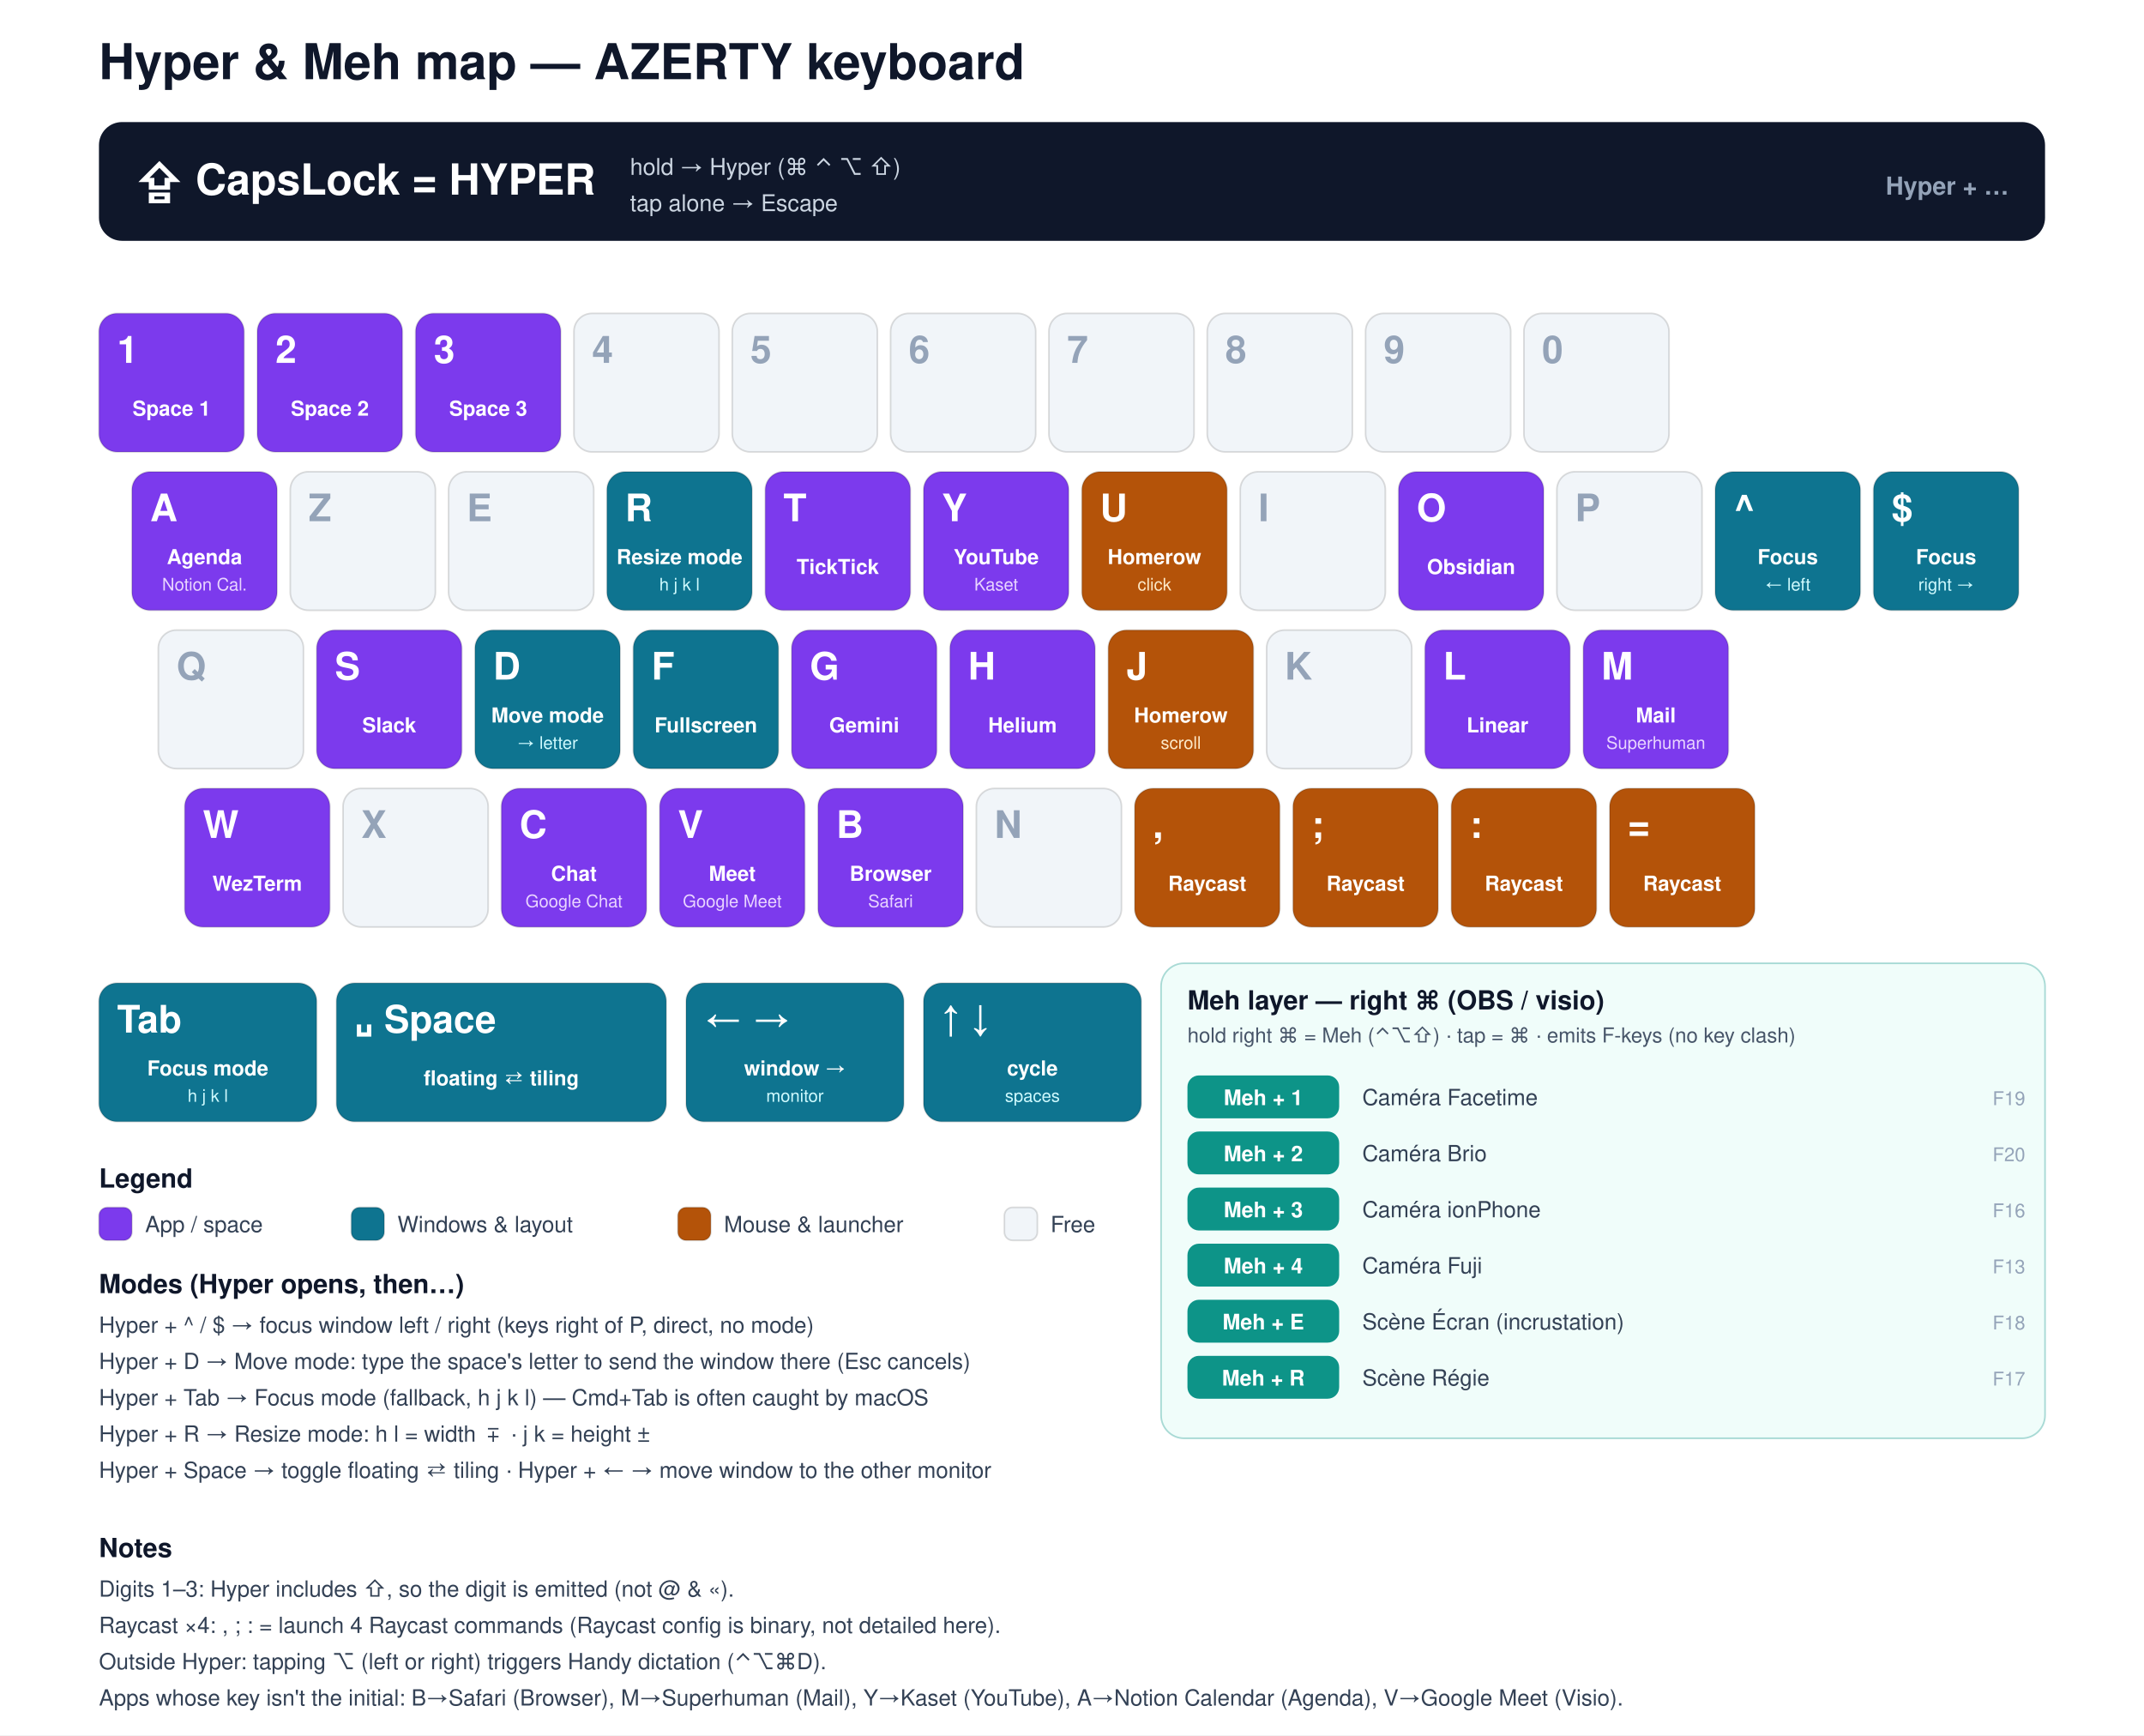
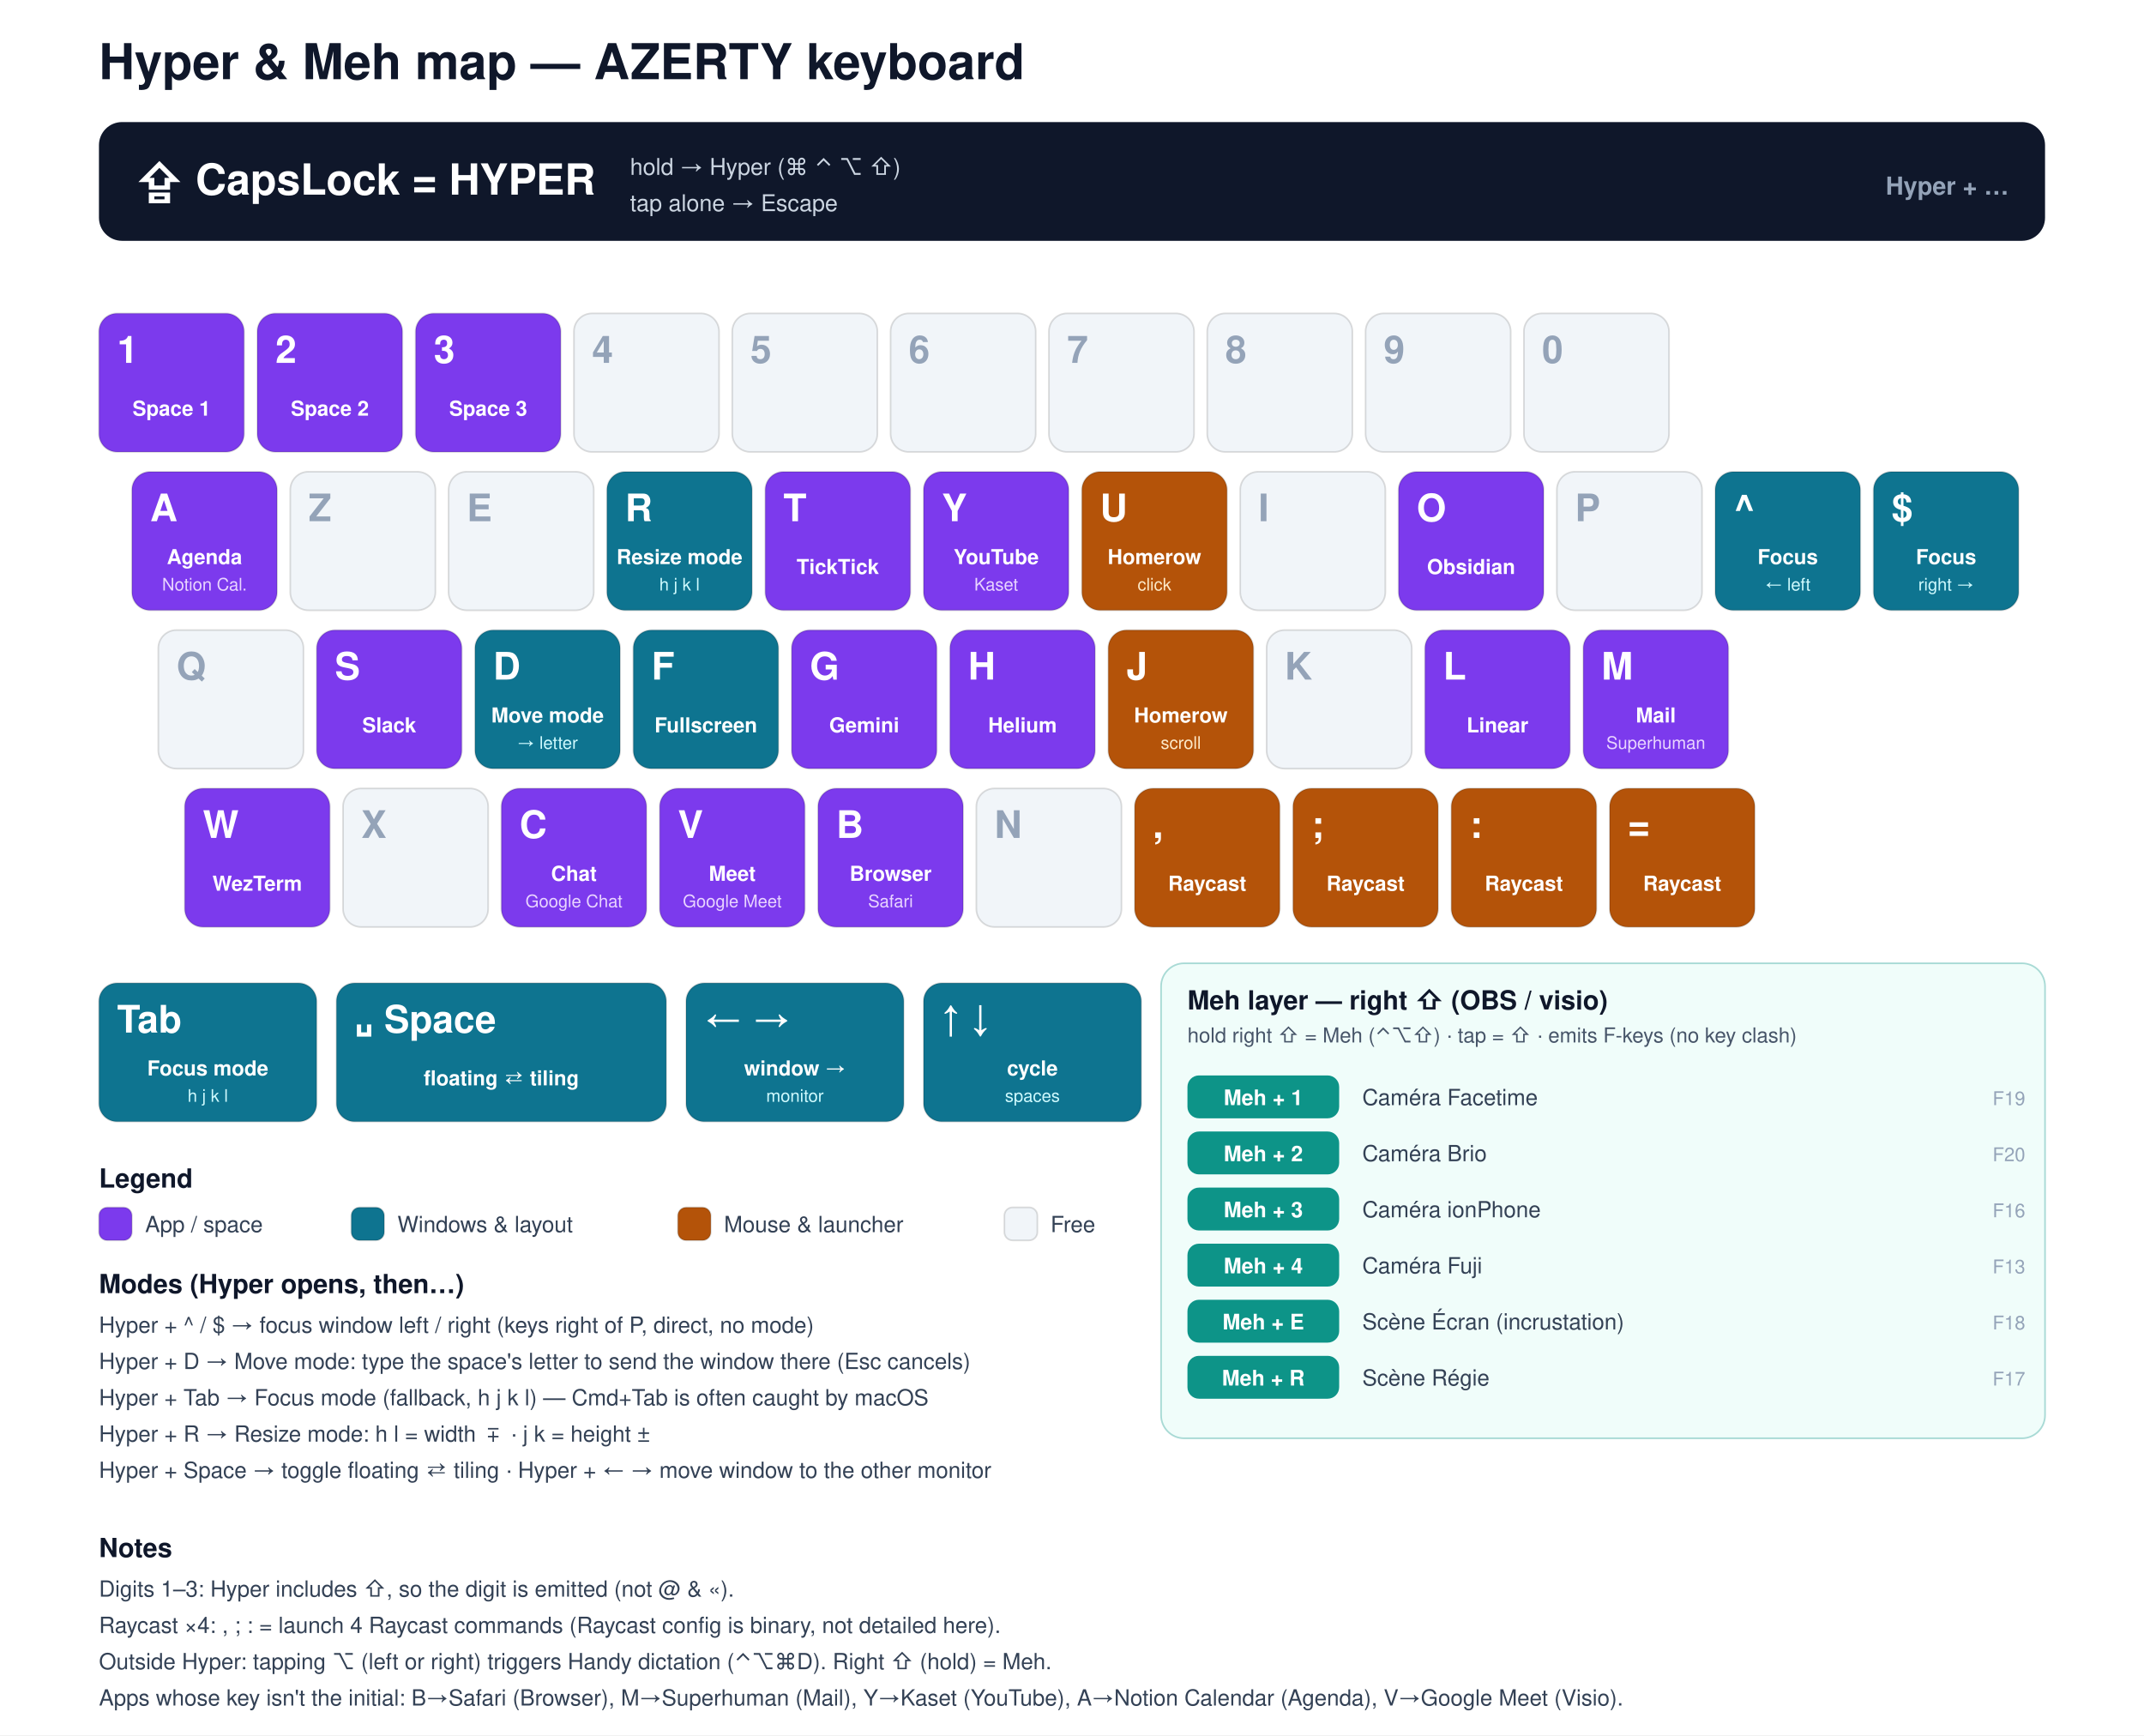
<svg xmlns="http://www.w3.org/2000/svg" width="1300" height="1052" viewBox="0 0 1300 1052" font-family="-apple-system, Helvetica, Arial, sans-serif">
  <rect width="1300" height="1052" fill="#ffffff" />
  <text x="60" y="48" font-size="30" font-weight="800" fill="#0f172a">Hyper &amp; Meh map — AZERTY keyboard</text>
  <rect x="60" y="74" width="1180" height="72" rx="14" fill="#0f172a" />
  <text x="82" y="118" font-size="26" font-weight="800" fill="#ffffff">⇪ CapsLock = HYPER</text>
  <text x="382" y="106" font-size="14" fill="#cbd5e1">hold → Hyper (⌘ ⌃ ⌥ ⇧)</text>
  <text x="382" y="128" font-size="14" fill="#cbd5e1">tap alone → Escape</text>
  <text x="1218" y="118" font-size="15" font-weight="600" text-anchor="end" fill="#94a3b8">Hyper + …</text>
  <g>
    <rect x="60" y="190" width="88" height="84" rx="11" fill="#7c3aed" stroke="#00000022" stroke-width="1" />
    <text x="71" y="220" font-size="23" font-weight="700" fill="#ffffff">1</text>
    <text x="104.0" y="252" font-size="12.5" font-weight="600" text-anchor="middle" fill="#ffffff">Space 1</text>
  </g>
  <g>
    <rect x="156" y="190" width="88" height="84" rx="11" fill="#7c3aed" stroke="#00000022" stroke-width="1" />
    <text x="167" y="220" font-size="23" font-weight="700" fill="#ffffff">2</text>
    <text x="200.0" y="252" font-size="12.5" font-weight="600" text-anchor="middle" fill="#ffffff">Space 2</text>
  </g>
  <g>
    <rect x="252" y="190" width="88" height="84" rx="11" fill="#7c3aed" stroke="#00000022" stroke-width="1" />
    <text x="263" y="220" font-size="23" font-weight="700" fill="#ffffff">3</text>
    <text x="296.0" y="252" font-size="12.5" font-weight="600" text-anchor="middle" fill="#ffffff">Space 3</text>
  </g>
  <g>
    <rect x="348" y="190" width="88" height="84" rx="11" fill="#f1f5f9" stroke="#00000022" stroke-width="1" />
    <text x="359" y="220" font-size="23" font-weight="700" fill="#94a3b8">4</text>
  </g>
  <g>
    <rect x="444" y="190" width="88" height="84" rx="11" fill="#f1f5f9" stroke="#00000022" stroke-width="1" />
    <text x="455" y="220" font-size="23" font-weight="700" fill="#94a3b8">5</text>
  </g>
  <g>
    <rect x="540" y="190" width="88" height="84" rx="11" fill="#f1f5f9" stroke="#00000022" stroke-width="1" />
    <text x="551" y="220" font-size="23" font-weight="700" fill="#94a3b8">6</text>
  </g>
  <g>
    <rect x="636" y="190" width="88" height="84" rx="11" fill="#f1f5f9" stroke="#00000022" stroke-width="1" />
    <text x="647" y="220" font-size="23" font-weight="700" fill="#94a3b8">7</text>
  </g>
  <g>
    <rect x="732" y="190" width="88" height="84" rx="11" fill="#f1f5f9" stroke="#00000022" stroke-width="1" />
    <text x="743" y="220" font-size="23" font-weight="700" fill="#94a3b8">8</text>
  </g>
  <g>
    <rect x="828" y="190" width="88" height="84" rx="11" fill="#f1f5f9" stroke="#00000022" stroke-width="1" />
    <text x="839" y="220" font-size="23" font-weight="700" fill="#94a3b8">9</text>
  </g>
  <g>
    <rect x="924" y="190" width="88" height="84" rx="11" fill="#f1f5f9" stroke="#00000022" stroke-width="1" />
    <text x="935" y="220" font-size="23" font-weight="700" fill="#94a3b8">0</text>
  </g>
  <g>
    <rect x="80" y="286" width="88" height="84" rx="11" fill="#7c3aed" stroke="#00000022" stroke-width="1" />
    <text x="91" y="316" font-size="23" font-weight="700" fill="#ffffff">A</text>
    <text x="124.0" y="342" font-size="12.5" font-weight="600" text-anchor="middle" fill="#ffffff">Agenda</text>
    <text x="124.0" y="358" font-size="10.5" text-anchor="middle" fill="#e9d5ff">Notion Cal.</text>
  </g>
  <g>
    <rect x="176" y="286" width="88" height="84" rx="11" fill="#f1f5f9" stroke="#00000022" stroke-width="1" />
    <text x="187" y="316" font-size="23" font-weight="700" fill="#94a3b8">Z</text>
  </g>
  <g>
    <rect x="272" y="286" width="88" height="84" rx="11" fill="#f1f5f9" stroke="#00000022" stroke-width="1" />
    <text x="283" y="316" font-size="23" font-weight="700" fill="#94a3b8">E</text>
  </g>
  <g>
    <rect x="368" y="286" width="88" height="84" rx="11" fill="#0e7490" stroke="#00000022" stroke-width="1" />
    <text x="379" y="316" font-size="23" font-weight="700" fill="#ffffff">R</text>
    <text x="412.0" y="342" font-size="12.5" font-weight="600" text-anchor="middle" fill="#ffffff">Resize mode</text>
    <text x="412.0" y="358" font-size="10.5" text-anchor="middle" fill="#cffafe">h j k l</text>
  </g>
  <g>
    <rect x="464" y="286" width="88" height="84" rx="11" fill="#7c3aed" stroke="#00000022" stroke-width="1" />
    <text x="475" y="316" font-size="23" font-weight="700" fill="#ffffff">T</text>
    <text x="508.0" y="348" font-size="12.5" font-weight="600" text-anchor="middle" fill="#ffffff">TickTick</text>
  </g>
  <g>
    <rect x="560" y="286" width="88" height="84" rx="11" fill="#7c3aed" stroke="#00000022" stroke-width="1" />
    <text x="571" y="316" font-size="23" font-weight="700" fill="#ffffff">Y</text>
    <text x="604.0" y="342" font-size="12.5" font-weight="600" text-anchor="middle" fill="#ffffff">YouTube</text>
    <text x="604.0" y="358" font-size="10.5" text-anchor="middle" fill="#e9d5ff">Kaset</text>
  </g>
  <g>
    <rect x="656" y="286" width="88" height="84" rx="11" fill="#b45309" stroke="#00000022" stroke-width="1" />
    <text x="667" y="316" font-size="23" font-weight="700" fill="#ffffff">U</text>
    <text x="700.0" y="342" font-size="12.5" font-weight="600" text-anchor="middle" fill="#ffffff">Homerow</text>
    <text x="700.0" y="358" font-size="10.5" text-anchor="middle" fill="#fde9c8">click</text>
  </g>
  <g>
    <rect x="752" y="286" width="88" height="84" rx="11" fill="#f1f5f9" stroke="#00000022" stroke-width="1" />
    <text x="763" y="316" font-size="23" font-weight="700" fill="#94a3b8">I</text>
  </g>
  <g>
    <rect x="848" y="286" width="88" height="84" rx="11" fill="#7c3aed" stroke="#00000022" stroke-width="1" />
    <text x="859" y="316" font-size="23" font-weight="700" fill="#ffffff">O</text>
    <text x="892.0" y="348" font-size="12.5" font-weight="600" text-anchor="middle" fill="#ffffff">Obsidian</text>
  </g>
  <g>
    <rect x="944" y="286" width="88" height="84" rx="11" fill="#f1f5f9" stroke="#00000022" stroke-width="1" />
    <text x="955" y="316" font-size="23" font-weight="700" fill="#94a3b8">P</text>
  </g>
  <g>
    <rect x="1040" y="286" width="88" height="84" rx="11" fill="#0e7490" stroke="#00000022" stroke-width="1" />
    <text x="1051" y="316" font-size="23" font-weight="700" fill="#ffffff">^</text>
    <text x="1084.0" y="342" font-size="12.5" font-weight="600" text-anchor="middle" fill="#ffffff">Focus</text>
    <text x="1084.0" y="358" font-size="10.5" text-anchor="middle" fill="#cffafe">← left</text>
  </g>
  <g>
    <rect x="1136" y="286" width="88" height="84" rx="11" fill="#0e7490" stroke="#00000022" stroke-width="1" />
    <text x="1147" y="316" font-size="23" font-weight="700" fill="#ffffff">$</text>
    <text x="1180.0" y="342" font-size="12.5" font-weight="600" text-anchor="middle" fill="#ffffff">Focus</text>
    <text x="1180.0" y="358" font-size="10.5" text-anchor="middle" fill="#cffafe">right →</text>
  </g>
  <g>
    <rect x="96" y="382" width="88" height="84" rx="11" fill="#f1f5f9" stroke="#00000022" stroke-width="1" />
    <text x="107" y="412" font-size="23" font-weight="700" fill="#94a3b8">Q</text>
  </g>
  <g>
    <rect x="192" y="382" width="88" height="84" rx="11" fill="#7c3aed" stroke="#00000022" stroke-width="1" />
    <text x="203" y="412" font-size="23" font-weight="700" fill="#ffffff">S</text>
    <text x="236.0" y="444" font-size="12.5" font-weight="600" text-anchor="middle" fill="#ffffff">Slack</text>
  </g>
  <g>
    <rect x="288" y="382" width="88" height="84" rx="11" fill="#0e7490" stroke="#00000022" stroke-width="1" />
    <text x="299" y="412" font-size="23" font-weight="700" fill="#ffffff">D</text>
    <text x="332.0" y="438" font-size="12.5" font-weight="600" text-anchor="middle" fill="#ffffff">Move mode</text>
    <text x="332.0" y="454" font-size="10.5" text-anchor="middle" fill="#cffafe">→ letter</text>
  </g>
  <g>
    <rect x="384" y="382" width="88" height="84" rx="11" fill="#0e7490" stroke="#00000022" stroke-width="1" />
    <text x="395" y="412" font-size="23" font-weight="700" fill="#ffffff">F</text>
    <text x="428.0" y="444" font-size="12.5" font-weight="600" text-anchor="middle" fill="#ffffff">Fullscreen</text>
  </g>
  <g>
    <rect x="480" y="382" width="88" height="84" rx="11" fill="#7c3aed" stroke="#00000022" stroke-width="1" />
    <text x="491" y="412" font-size="23" font-weight="700" fill="#ffffff">G</text>
    <text x="524.0" y="444" font-size="12.5" font-weight="600" text-anchor="middle" fill="#ffffff">Gemini</text>
  </g>
  <g>
    <rect x="576" y="382" width="88" height="84" rx="11" fill="#7c3aed" stroke="#00000022" stroke-width="1" />
    <text x="587" y="412" font-size="23" font-weight="700" fill="#ffffff">H</text>
    <text x="620.0" y="444" font-size="12.5" font-weight="600" text-anchor="middle" fill="#ffffff">Helium</text>
  </g>
  <g>
    <rect x="672" y="382" width="88" height="84" rx="11" fill="#b45309" stroke="#00000022" stroke-width="1" />
    <text x="683" y="412" font-size="23" font-weight="700" fill="#ffffff">J</text>
    <text x="716.0" y="438" font-size="12.5" font-weight="600" text-anchor="middle" fill="#ffffff">Homerow</text>
    <text x="716.0" y="454" font-size="10.5" text-anchor="middle" fill="#fde9c8">scroll</text>
  </g>
  <g>
    <rect x="768" y="382" width="88" height="84" rx="11" fill="#f1f5f9" stroke="#00000022" stroke-width="1" />
    <text x="779" y="412" font-size="23" font-weight="700" fill="#94a3b8">K</text>
  </g>
  <g>
    <rect x="864" y="382" width="88" height="84" rx="11" fill="#7c3aed" stroke="#00000022" stroke-width="1" />
    <text x="875" y="412" font-size="23" font-weight="700" fill="#ffffff">L</text>
    <text x="908.0" y="444" font-size="12.5" font-weight="600" text-anchor="middle" fill="#ffffff">Linear</text>
  </g>
  <g>
    <rect x="960" y="382" width="88" height="84" rx="11" fill="#7c3aed" stroke="#00000022" stroke-width="1" />
    <text x="971" y="412" font-size="23" font-weight="700" fill="#ffffff">M</text>
    <text x="1004.0" y="438" font-size="12.5" font-weight="600" text-anchor="middle" fill="#ffffff">Mail</text>
    <text x="1004.0" y="454" font-size="10.5" text-anchor="middle" fill="#e9d5ff">Superhuman</text>
  </g>
  <g>
    <rect x="112" y="478" width="88" height="84" rx="11" fill="#7c3aed" stroke="#00000022" stroke-width="1" />
    <text x="123" y="508" font-size="23" font-weight="700" fill="#ffffff">W</text>
    <text x="156.0" y="540" font-size="12.5" font-weight="600" text-anchor="middle" fill="#ffffff">WezTerm</text>
  </g>
  <g>
    <rect x="208" y="478" width="88" height="84" rx="11" fill="#f1f5f9" stroke="#00000022" stroke-width="1" />
    <text x="219" y="508" font-size="23" font-weight="700" fill="#94a3b8">X</text>
  </g>
  <g>
    <rect x="304" y="478" width="88" height="84" rx="11" fill="#7c3aed" stroke="#00000022" stroke-width="1" />
    <text x="315" y="508" font-size="23" font-weight="700" fill="#ffffff">C</text>
    <text x="348.0" y="534" font-size="12.5" font-weight="600" text-anchor="middle" fill="#ffffff">Chat</text>
    <text x="348.0" y="550" font-size="10.5" text-anchor="middle" fill="#e9d5ff">Google Chat</text>
  </g>
  <g>
    <rect x="400" y="478" width="88" height="84" rx="11" fill="#7c3aed" stroke="#00000022" stroke-width="1" />
    <text x="411" y="508" font-size="23" font-weight="700" fill="#ffffff">V</text>
    <text x="444.0" y="534" font-size="12.5" font-weight="600" text-anchor="middle" fill="#ffffff">Meet</text>
    <text x="444.0" y="550" font-size="10.5" text-anchor="middle" fill="#e9d5ff">Google Meet</text>
  </g>
  <g>
    <rect x="496" y="478" width="88" height="84" rx="11" fill="#7c3aed" stroke="#00000022" stroke-width="1" />
    <text x="507" y="508" font-size="23" font-weight="700" fill="#ffffff">B</text>
    <text x="540.0" y="534" font-size="12.5" font-weight="600" text-anchor="middle" fill="#ffffff">Browser</text>
    <text x="540.0" y="550" font-size="10.5" text-anchor="middle" fill="#e9d5ff">Safari</text>
  </g>
  <g>
    <rect x="592" y="478" width="88" height="84" rx="11" fill="#f1f5f9" stroke="#00000022" stroke-width="1" />
    <text x="603" y="508" font-size="23" font-weight="700" fill="#94a3b8">N</text>
  </g>
  <g>
    <rect x="688" y="478" width="88" height="84" rx="11" fill="#b45309" stroke="#00000022" stroke-width="1" />
    <text x="699" y="508" font-size="23" font-weight="700" fill="#ffffff">,</text>
    <text x="732.0" y="540" font-size="12.5" font-weight="600" text-anchor="middle" fill="#ffffff">Raycast</text>
  </g>
  <g>
    <rect x="784" y="478" width="88" height="84" rx="11" fill="#b45309" stroke="#00000022" stroke-width="1" />
    <text x="795" y="508" font-size="23" font-weight="700" fill="#ffffff">;</text>
    <text x="828.0" y="540" font-size="12.5" font-weight="600" text-anchor="middle" fill="#ffffff">Raycast</text>
  </g>
  <g>
    <rect x="880" y="478" width="88" height="84" rx="11" fill="#b45309" stroke="#00000022" stroke-width="1" />
    <text x="891" y="508" font-size="23" font-weight="700" fill="#ffffff">:</text>
    <text x="924.0" y="540" font-size="12.5" font-weight="600" text-anchor="middle" fill="#ffffff">Raycast</text>
  </g>
  <g>
    <rect x="976" y="478" width="88" height="84" rx="11" fill="#b45309" stroke="#00000022" stroke-width="1" />
    <text x="987" y="508" font-size="23" font-weight="700" fill="#ffffff">=</text>
    <text x="1020.0" y="540" font-size="12.5" font-weight="600" text-anchor="middle" fill="#ffffff">Raycast</text>
  </g>
  <g>
    <rect x="60" y="596" width="132" height="84" rx="11" fill="#0e7490" stroke="#00000022" stroke-width="1" />
    <text x="71" y="626" font-size="23" font-weight="700" fill="#ffffff">Tab</text>
    <text x="126.0" y="652" font-size="12.5" font-weight="600" text-anchor="middle" fill="#ffffff">Focus mode</text>
    <text x="126.0" y="668" font-size="10.5" text-anchor="middle" fill="#cffafe">h j k l</text>
  </g>
  <g>
    <rect x="204" y="596" width="200" height="84" rx="11" fill="#0e7490" stroke="#00000022" stroke-width="1" />
    <text x="215" y="626" font-size="23" font-weight="700" fill="#ffffff">␣  Space</text>
    <text x="304.0" y="658" font-size="12.5" font-weight="600" text-anchor="middle" fill="#ffffff">floating ⇄ tiling</text>
  </g>
  <g>
    <rect x="416" y="596" width="132" height="84" rx="11" fill="#0e7490" stroke="#00000022" stroke-width="1" />
    <text x="427" y="626" font-size="23" font-weight="700" fill="#ffffff">← →</text>
    <text x="482.0" y="652" font-size="12.5" font-weight="600" text-anchor="middle" fill="#ffffff">window →</text>
    <text x="482.0" y="668" font-size="10.5" text-anchor="middle" fill="#cffafe">monitor</text>
  </g>
  <g>
    <rect x="560" y="596" width="132" height="84" rx="11" fill="#0e7490" stroke="#00000022" stroke-width="1" />
    <text x="571" y="626" font-size="23" font-weight="700" fill="#ffffff">↑ ↓</text>
    <text x="626.0" y="652" font-size="12.5" font-weight="600" text-anchor="middle" fill="#ffffff">cycle</text>
    <text x="626.0" y="668" font-size="10.5" text-anchor="middle" fill="#cffafe">spaces</text>
  </g>
  <text x="60" y="720" font-size="16" font-weight="700" fill="#0f172a">Legend</text>
  <rect x="60" y="732" width="20" height="20" rx="5" fill="#7c3aed" stroke="#00000022" />
  <text x="88" y="747" font-size="13.5" fill="#334155">App / space</text>
  <rect x="213" y="732" width="20" height="20" rx="5" fill="#0e7490" stroke="#00000022" />
  <text x="241" y="747" font-size="13.5" fill="#334155">Windows &amp; layout</text>
  <rect x="411" y="732" width="20" height="20" rx="5" fill="#b45309" stroke="#00000022" />
  <text x="439" y="747" font-size="13.5" fill="#334155">Mouse &amp; launcher</text>
  <rect x="609" y="732" width="20" height="20" rx="5" fill="#f1f5f9" stroke="#00000022" />
  <text x="637" y="747" font-size="13.5" fill="#334155">Free</text>
  <text x="60" y="784" font-size="16" font-weight="700" fill="#0f172a">Modes (Hyper opens, then…)</text>
  <text x="60" y="808" font-size="13.5" fill="#334155">Hyper + ^ / $  →  focus window left / right (keys right of P, direct, no mode)</text>
  <text x="60" y="830" font-size="13.5" fill="#334155">Hyper + D  →  Move mode: type the space's letter to send the window there (Esc cancels)</text>
  <text x="60" y="852" font-size="13.5" fill="#334155">Hyper + Tab  →  Focus mode (fallback, h j k l) — Cmd+Tab is often caught by macOS</text>
  <text x="60" y="874" font-size="13.5" fill="#334155">Hyper + R  →  Resize mode: h l = width ∓ · j k = height ±</text>
  <text x="60" y="896" font-size="13.5" fill="#334155">Hyper + Space  →  toggle floating ⇄ tiling · Hyper + ← →  move window to the other monitor</text>
  <text x="60" y="944" font-size="16" font-weight="700" fill="#0f172a">Notes</text>
  <text x="60" y="968" font-size="13.5" fill="#334155">Digits 1–3: Hyper includes ⇧, so the digit is emitted (not @ &amp; «).</text>
  <text x="60" y="990" font-size="13.5" fill="#334155">Raycast ×4: , ; : = launch 4 Raycast commands (Raycast config is binary, not detailed here).</text>
-   <text x="60" y="1012" font-size="13.5" fill="#334155">Outside Hyper: tapping ⌥ (left or right) triggers Handy dictation (⌃⌥⌘D).</text>
+   <text x="60" y="1012" font-size="13.5" fill="#334155">Outside Hyper: tapping ⌥ (left or right) triggers Handy dictation (⌃⌥⌘D). Right ⇧ (hold) = Meh.</text>
  <text x="60" y="1034" font-size="13.5" fill="#334155">Apps whose key isn't the initial: B→Safari (Browser), M→Superhuman (Mail), Y→Kaset (YouTube), A→Notion Calendar (Agenda), V→Google Meet (Visio).</text>
  <rect x="704" y="584" width="536" height="288" rx="14" fill="#f0fdfa" stroke="#0d948855" />
-   <text x="720" y="612" font-size="16" font-weight="700" fill="#0f172a">Meh layer — right ⌘  (OBS / visio)</text>
-   <text x="720" y="632" font-size="12.5" fill="#475569">hold right ⌘ = Meh (⌃⌥⇧) · tap = ⌘ · emits F-keys (no key clash)</text>
+   <text x="720" y="612" font-size="16" font-weight="700" fill="#0f172a">Meh layer — right ⇧  (OBS / visio)</text>
+   <text x="720" y="632" font-size="12.5" fill="#475569">hold right ⇧ = Meh (⌃⌥⇧) · tap = ⇧ · emits F-keys (no key clash)</text>
  <rect x="720" y="652" width="92" height="26" rx="7" fill="#0d9488" />
  <text x="766" y="670" font-size="13" font-weight="700" text-anchor="middle" fill="#ffffff">Meh + 1</text>
  <text x="826" y="670" font-size="13.5" fill="#334155">Caméra Facetime</text>
  <text x="1228" y="670" font-size="11.5" text-anchor="end" fill="#94a3b8">F19</text>
  <rect x="720" y="686" width="92" height="26" rx="7" fill="#0d9488" />
  <text x="766" y="704" font-size="13" font-weight="700" text-anchor="middle" fill="#ffffff">Meh + 2</text>
  <text x="826" y="704" font-size="13.5" fill="#334155">Caméra Brio</text>
  <text x="1228" y="704" font-size="11.5" text-anchor="end" fill="#94a3b8">F20</text>
  <rect x="720" y="720" width="92" height="26" rx="7" fill="#0d9488" />
  <text x="766" y="738" font-size="13" font-weight="700" text-anchor="middle" fill="#ffffff">Meh + 3</text>
  <text x="826" y="738" font-size="13.5" fill="#334155">Caméra ionPhone</text>
  <text x="1228" y="738" font-size="11.5" text-anchor="end" fill="#94a3b8">F16</text>
  <rect x="720" y="754" width="92" height="26" rx="7" fill="#0d9488" />
  <text x="766" y="772" font-size="13" font-weight="700" text-anchor="middle" fill="#ffffff">Meh + 4</text>
  <text x="826" y="772" font-size="13.5" fill="#334155">Caméra Fuji</text>
  <text x="1228" y="772" font-size="11.5" text-anchor="end" fill="#94a3b8">F13</text>
  <rect x="720" y="788" width="92" height="26" rx="7" fill="#0d9488" />
  <text x="766" y="806" font-size="13" font-weight="700" text-anchor="middle" fill="#ffffff">Meh + E</text>
  <text x="826" y="806" font-size="13.5" fill="#334155">Scène Écran (incrustation)</text>
  <text x="1228" y="806" font-size="11.5" text-anchor="end" fill="#94a3b8">F18</text>
  <rect x="720" y="822" width="92" height="26" rx="7" fill="#0d9488" />
  <text x="766" y="840" font-size="13" font-weight="700" text-anchor="middle" fill="#ffffff">Meh + R</text>
  <text x="826" y="840" font-size="13.5" fill="#334155">Scène Régie</text>
  <text x="1228" y="840" font-size="11.5" text-anchor="end" fill="#94a3b8">F17</text>
</svg>
